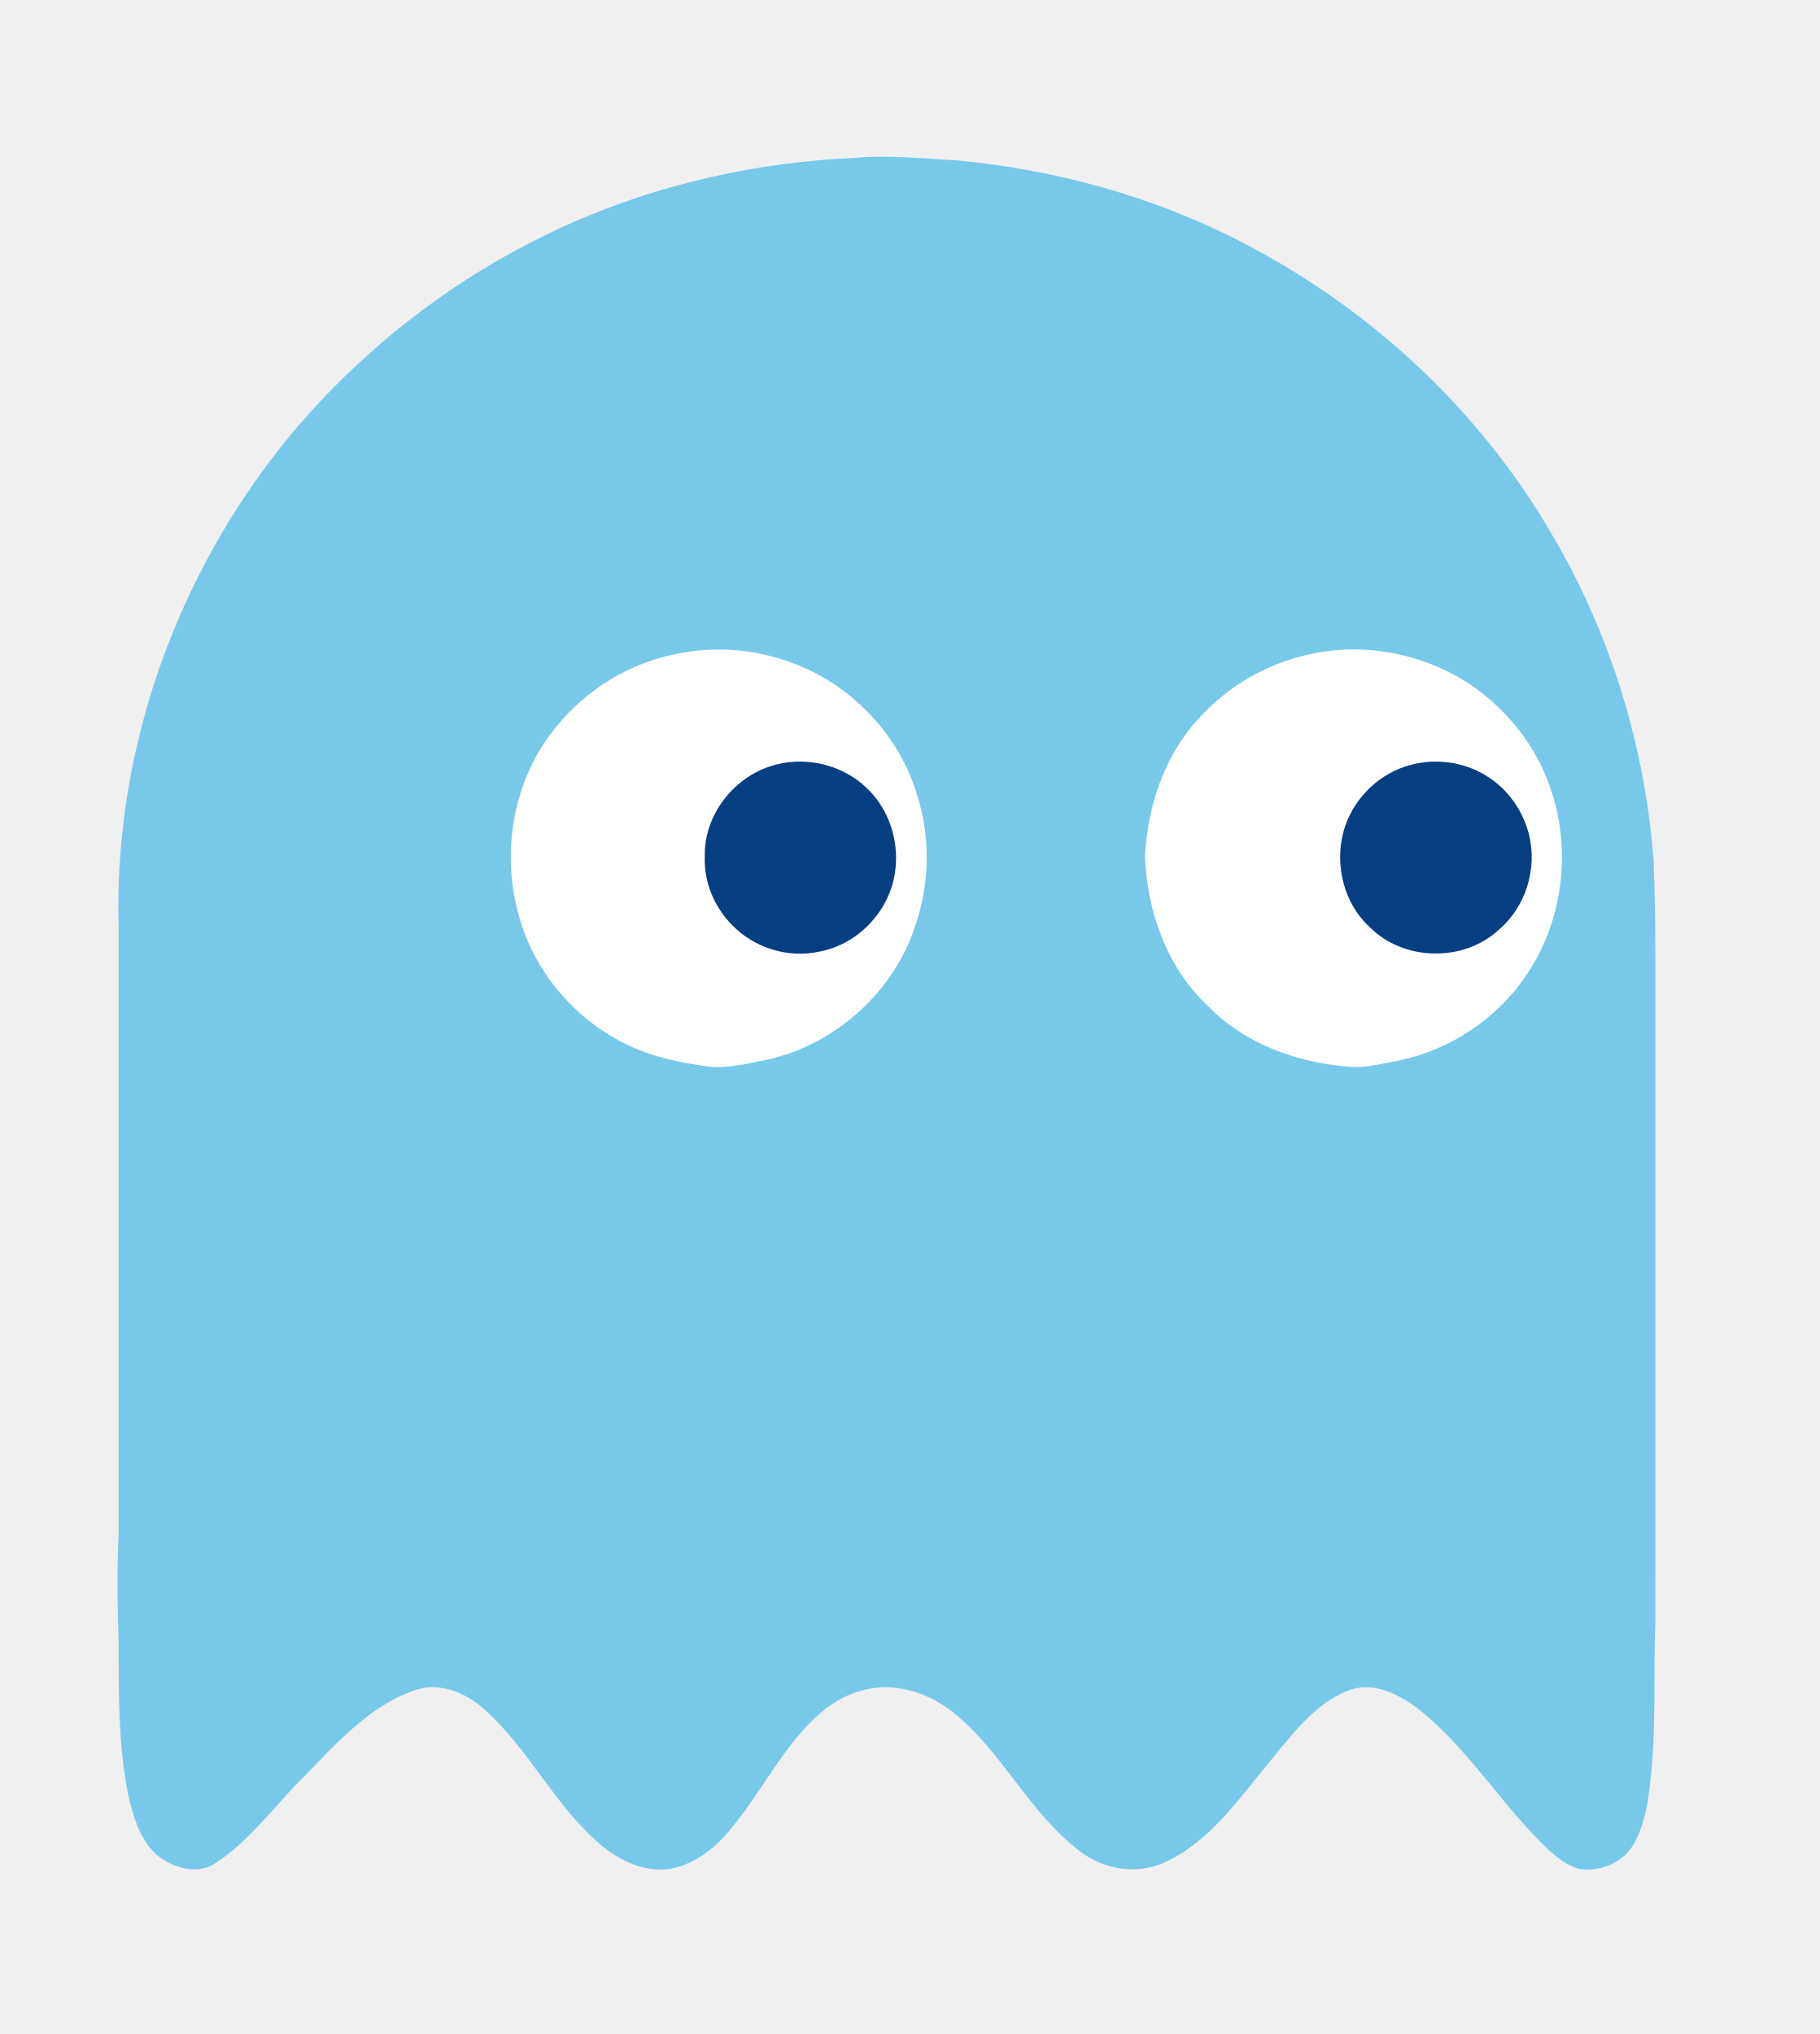
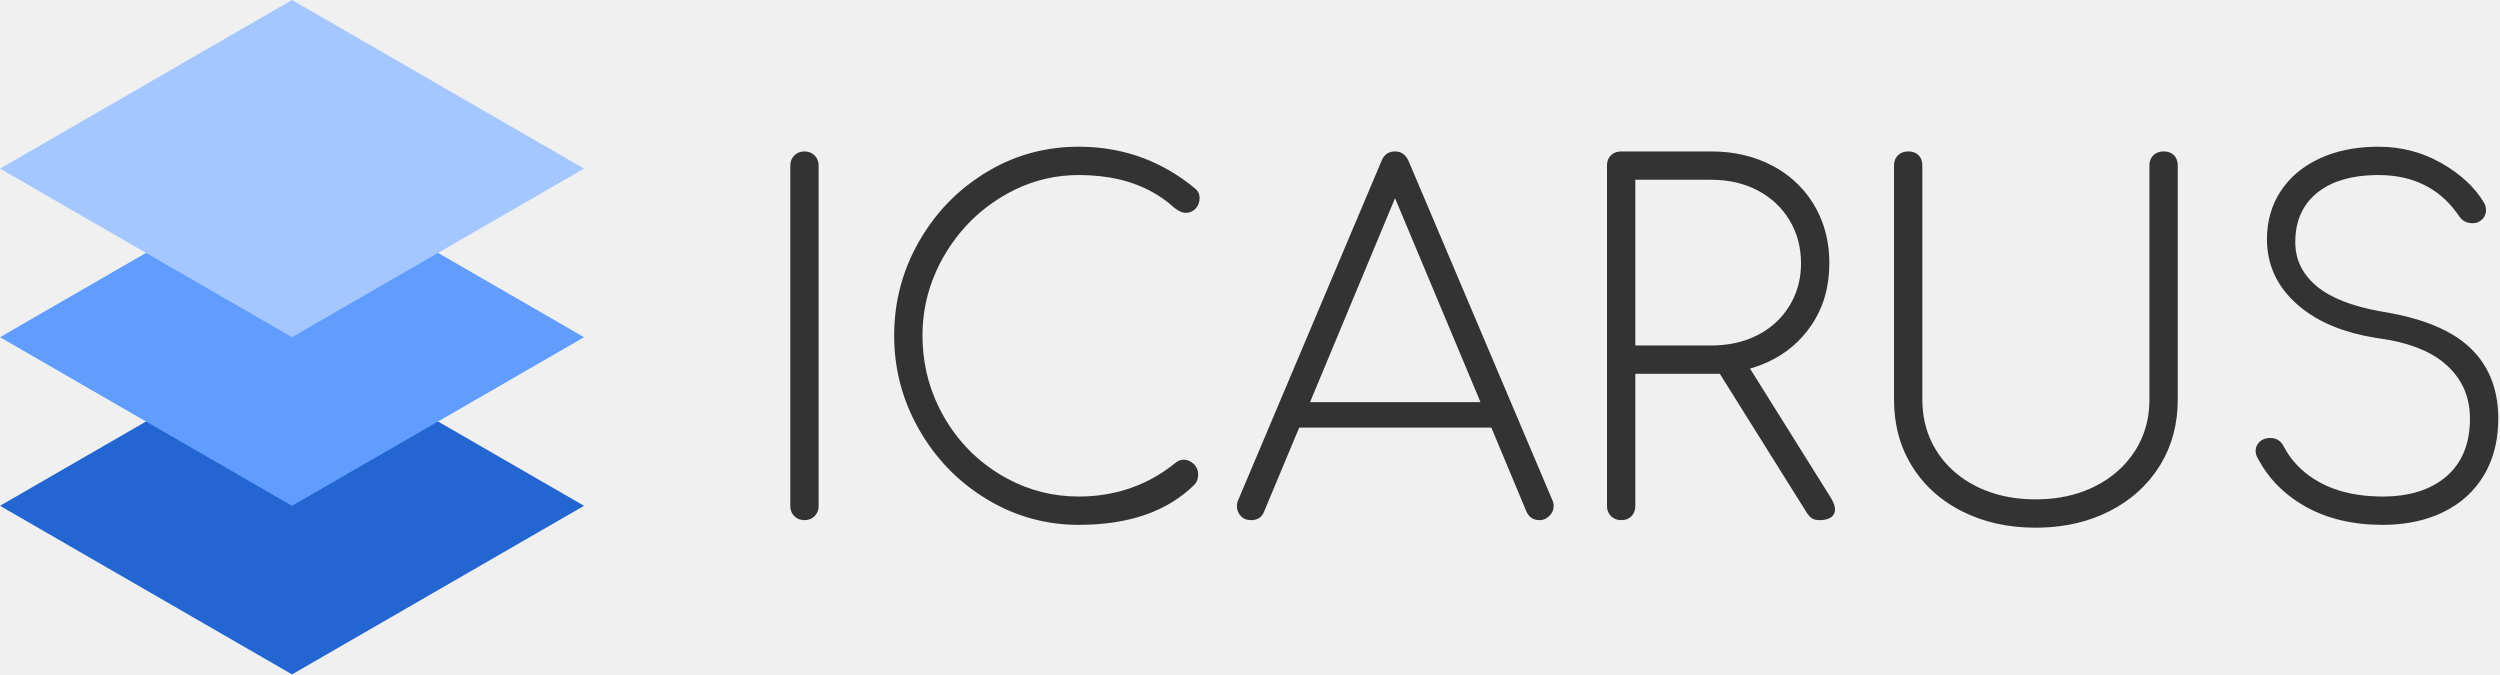
- <svg xmlns="http://www.w3.org/2000/svg" version="1.1" id="logo" x="0px" y="0px" viewBox="0 0 212.5 237.5" enable-background="new 0 0 212.5 237.5" xml:space="preserve">
-   <path id="main" fill="#78C9E9" d="M99.684,18.451c4.017-0.386,8.033,0.069,12.045,0.273c11.729,1.103,23.296,4.312,33.739,9.796  c14.703,7.681,27.338,19.432,35.693,33.8c6.843,11.545,10.894,24.711,11.919,38.089c0.33,8.537,0.187,17.086,0.217,25.631  c-0.004,21.133,0.004,42.266-0.004,63.4c-0.274,6.214,0.148,12.458-0.604,18.646c-0.27,2.506-0.686,5.098-1.967,7.308  c-1.272,2.158-3.938,3.227-6.37,2.822c-1.385-0.391-2.531-1.324-3.59-2.258c-5.411-5.158-9.284-11.779-15.185-16.447  c-2.28-1.729-5.35-3.257-8.22-2.085c-4.073,1.637-6.674,5.385-9.396,8.632c-3.469,4.213-6.769,8.989-11.863,11.351  c-3.183,1.528-7.069,0.942-9.857-1.142c-6.014-4.455-9.131-11.676-14.963-16.327c-2.966-2.383-7.056-3.646-10.786-2.496  c-3.27,0.859-5.762,3.344-7.833,5.892c-2.831,3.578-4.994,7.656-8.055,11.056c-1.694,1.881-3.904,3.387-6.426,3.839  c-2.948,0.396-5.823-0.96-8.029-2.818c-5.363-4.528-8.354-11.168-13.591-15.818c-2.202-2.015-5.45-3.305-8.376-2.145  c-5.263,1.914-9.037,6.273-12.854,10.16c-3.356,3.339-6.148,7.321-10.165,9.935c-2.045,1.398-4.806,0.612-6.639-0.786  c-2.123-1.736-2.931-4.524-3.539-7.091c-1.203-5.936-1.116-12.019-1.138-18.046c-0.134-4.203-0.191-8.41,0.008-12.613  c-0.013-23.596-0.004-47.191-0.004-70.786c-0.704-24.433,9.787-48.85,27.664-65.462c10.638-9.991,23.721-17.413,37.838-21.164  C85.988,19.792,92.819,18.746,99.684,18.451z" />
-   <path fill="#FFFFFF" d="M78.98,76.349c4.62-0.964,9.496-0.543,13.886,1.194c6.739,2.597,12.206,8.407,14.242,15.358  c1.524,4.811,1.463,10.122-0.143,14.907c-2.449,7.92-9.379,14.181-17.46,15.944c-2.254,0.426-4.524,1.063-6.835,0.777  c-3.339-0.456-6.695-1.138-9.722-2.684c-6.092-3.021-10.821-8.74-12.475-15.357c-1.967-7.352-0.425-15.723,4.477-21.62  C68.459,80.518,73.483,77.426,78.98,76.349z" />
-   <path fill="#FFFFFF" d="M153.184,76.345c6.335-1.359,13.183,0.031,18.567,3.626c4.229,2.918,7.629,7.121,9.271,12.023  c2.558,7.291,1.477,15.792-2.979,22.132c-3.417,4.928-8.767,8.467-14.638,9.691c-1.719,0.322-3.435,0.769-5.189,0.781  c-6.361-0.338-12.84-2.592-17.316-7.277c-4.703-4.472-6.957-10.972-7.208-17.355c0.313-5.827,2.258-11.707,6.266-16.058  C143.409,80.053,148.112,77.37,153.184,76.345z" />
-   <path fill="#053F82" d="M89.892,89.493c3.917-1.329,8.528-0.283,11.45,2.657c3.383,3.304,4.273,8.806,2.115,13.014  c-1.502,2.987-4.39,5.297-7.694,5.931c-3.639,0.851-7.686-0.386-10.274-3.079c-2.089-2.097-3.326-5.059-3.192-8.033  C82.176,95.329,85.507,90.926,89.892,89.493z" />
-   <path fill="#053F82" d="M164.122,89.493c3.218-1.073,6.926-0.608,9.739,1.298c2.345,1.515,4.004,3.994,4.681,6.691  c0.973,3.965-0.382,8.398-3.504,11.056c-4.095,3.842-11.138,3.712-15.089-0.274c-3.07-2.792-4.151-7.352-3.04-11.294  C157.908,93.505,160.683,90.596,164.122,89.493z" />
+ <svg xmlns="http://www.w3.org/2000/svg" version="1.1" width="949" height="256" viewbox="0 0 949 256">
+   <path fill="#2366d1" d="M110.851 128L221.703 192L110.851 256L0 192Z" />
+   <path fill="#609dff" d="M110.851 64L221.703 128L110.851 192L0 128Z" />
+   <path fill="#a4c7ff" d="M110.851 0L221.703 64L110.851 128L0 64Z" />
+   <g transform="translate(300, 55.695), scale(0.7)" fill="#333">
+     <path d="M 613.888 10.24 L 613.888 137.216 A 60.705 60.705 0 0 0 613.954 140.055 Q 614.553 152.847 620.602 163.316 A 50.135 50.135 0 0 0 621.696 165.12 A 51.598 51.598 0 0 0 624.562 169.185 Q 631.357 177.897 641.762 183.449 A 63.11 63.11 0 0 0 643.456 184.32 A 61.649 61.649 0 0 0 648.369 186.492 Q 659.467 190.833 672.846 191.198 A 90.809 90.809 0 0 0 675.328 191.232 A 90.563 90.563 0 0 0 678.104 191.19 Q 692.78 190.74 704.7 185.489 A 61.259 61.259 0 0 0 707.2 184.32 Q 721.152 177.408 729.088 165.12 A 49.502 49.502 0 0 0 731.322 161.299 Q 736.63 151.203 736.997 139.036 A 60.335 60.335 0 0 0 737.024 137.216 L 737.024 10.24 A 10.857 10.857 0 0 1 737.062 9.315 Q 737.313 6.384 739.2 4.608 A 7.256 7.256 0 0 1 741.925 2.981 Q 743.196 2.56 744.704 2.56 Q 746.956 2.56 748.602 3.369 A 6.472 6.472 0 0 1 750.336 4.608 Q 752.167 6.439 752.361 9.499 A 11.729 11.729 0 0 1 752.384 10.24 L 752.384 137.216 Q 752.384 156.807 743.135 172.194 A 64.077 64.077 0 0 1 742.528 173.184 Q 732.672 188.928 715.136 197.76 Q 698.912 205.931 678.635 206.543 A 109.71 109.71 0 0 1 675.328 206.592 Q 653.056 206.592 635.52 197.76 A 77.835 77.835 0 0 1 632.828 196.338 Q 618.963 188.661 610.337 176.346 A 65.778 65.778 0 0 1 608.256 173.184 Q 598.528 157.44 598.528 137.216 L 598.528 10.24 A 10.857 10.857 0 0 1 598.566 9.315 Q 598.817 6.384 600.704 4.608 A 7.256 7.256 0 0 1 603.429 2.981 Q 604.7 2.56 606.208 2.56 Q 608.46 2.56 610.106 3.369 A 6.472 6.472 0 0 1 611.84 4.608 Q 613.671 6.439 613.865 9.499 A 11.729 11.729 0 0 1 613.888 10.24 Z M 895.488 8.96 A 69.507 69.507 0 0 0 894.88 8.615 Q 879.509 0 861.184 0 A 100.005 100.005 0 0 0 858.79 0.028 Q 842.342 0.422 829.568 6.272 A 61.75 61.75 0 0 0 828.078 6.979 Q 815.456 13.172 808.32 23.936 Q 800.768 35.328 800.768 50.176 Q 800.768 69.697 815.175 83.659 A 59.222 59.222 0 0 0 817.024 85.376 A 60.63 60.63 0 0 0 819.68 87.606 Q 834.727 99.526 859.059 103.529 A 133.91 133.91 0 0 0 861.696 103.936 Q 884.116 107.004 896.419 116.925 A 41.61 41.61 0 0 1 898.432 118.656 A 43.592 43.592 0 0 1 899.28 119.455 Q 910.848 130.653 910.848 147.456 Q 910.848 167.68 898.176 178.688 A 39.281 39.281 0 0 1 893.72 182.034 Q 882.522 189.266 865.531 189.672 A 85.481 85.481 0 0 1 863.488 189.696 A 102.18 102.18 0 0 1 861.3 189.673 Q 845.567 189.336 833.654 184.112 A 55.097 55.097 0 0 1 830.592 182.656 A 56.619 56.619 0 0 1 829.066 181.842 Q 818.274 175.871 811.94 166.114 A 47.528 47.528 0 0 1 809.984 162.816 A 12.115 12.115 0 0 0 809.808 162.46 Q 807.734 158.428 803.571 158.002 A 9.942 9.942 0 0 0 802.56 157.952 A 12.194 12.194 0 0 0 802.217 157.957 Q 798.871 158.051 796.8 160 A 7.449 7.449 0 0 0 796.119 160.731 Q 794.934 162.191 794.688 164.094 A 8.003 8.003 0 0 0 794.624 165.12 A 6.218 6.218 0 0 0 794.708 166.137 Q 794.803 166.708 795.004 167.28 A 7.895 7.895 0 0 0 795.392 168.192 A 65.044 65.044 0 0 0 796.099 169.546 Q 804.091 184.419 819.055 193.615 A 74.4 74.4 0 0 0 821.76 195.2 Q 839.424 205.056 863.488 205.056 Q 879.548 205.056 892.299 199.951 A 62.036 62.036 0 0 0 896.384 198.144 Q 910.592 191.232 918.4 178.176 A 51.186 51.186 0 0 0 920.533 174.225 Q 926.208 162.515 926.208 147.456 A 72.811 72.811 0 0 0 926.178 145.354 Q 925.592 125.061 913.589 111.755 A 49.8 49.8 0 0 0 911.36 109.44 Q 896.512 94.976 864.256 89.6 A 157.882 157.882 0 0 1 862.446 89.288 Q 839.242 85.142 827.904 75.776 A 41.218 41.218 0 0 1 826.977 74.987 Q 816.128 65.472 816.128 51.712 A 49.293 49.293 0 0 1 816.128 51.578 Q 816.175 34.522 828.032 24.96 A 35.234 35.234 0 0 1 828.891 24.289 Q 840.118 15.794 859.213 15.381 A 91.194 91.194 0 0 1 861.184 15.36 A 73.044 73.044 0 0 1 862.037 15.365 Q 888.747 15.677 903.514 35.593 A 59.37 59.37 0 0 1 904.96 37.632 Q 907.22 41.022 911.076 41.419 A 10.261 10.261 0 0 0 912.128 41.472 A 14.543 14.543 0 0 0 912.743 41.459 Q 914.336 41.392 915.2 40.96 A 10.655 10.655 0 0 0 915.336 40.891 Q 916.348 40.366 917.135 39.681 A 7.607 7.607 0 0 0 918.4 38.272 Q 919.197 37.122 919.442 35.787 A 6.761 6.761 0 0 0 919.552 34.56 Q 919.552 32.256 918.528 30.464 Q 911.104 17.92 895.488 8.96 Z M 160.311 0.068 A 110.648 110.648 0 0 0 156.416 0 Q 131.565 0 110.402 11.483 A 99.343 99.343 0 0 0 106.112 13.952 A 109.009 109.009 0 0 0 104.543 14.926 Q 84.677 27.489 72.14 47.479 A 111.393 111.393 0 0 0 69.76 51.456 Q 56.32 75.008 56.32 102.4 Q 56.32 127.331 67.56 149.187 A 107.592 107.592 0 0 0 69.888 153.472 Q 83.456 177.152 106.496 191.104 A 103.444 103.444 0 0 0 108.082 192.045 Q 130.459 205.056 156.416 205.056 Q 197.376 205.056 219.392 183.04 Q 220.918 181.296 221.145 178.624 A 11.364 11.364 0 0 0 221.184 177.664 Q 221.184 174.906 219.514 172.852 A 8.614 8.614 0 0 0 218.752 172.032 A 10.501 10.501 0 0 0 218.638 171.925 Q 216.248 169.728 213.248 169.728 A 6.244 6.244 0 0 0 211.549 169.961 Q 210.906 170.141 210.291 170.463 A 7.508 7.508 0 0 0 209.408 171.008 Q 186.624 189.696 156.416 189.696 Q 135.765 189.696 117.743 180.022 A 87.237 87.237 0 0 1 114.048 177.92 Q 94.464 166.144 83.072 146.048 Q 72.704 127.758 71.772 106.604 A 95.549 95.549 0 0 1 71.68 102.4 Q 71.68 79.616 83.2 59.52 A 97.348 97.348 0 0 1 83.35 59.26 Q 94.847 39.346 114.304 27.392 A 88.056 88.056 0 0 1 117.155 25.713 Q 133.663 16.406 152.218 15.466 A 82.911 82.911 0 0 1 156.416 15.36 A 117.212 117.212 0 0 1 156.817 15.361 Q 180.184 15.441 196.829 24.848 A 63.01 63.01 0 0 1 207.872 32.768 A 23.034 23.034 0 0 0 208.339 33.158 Q 211.641 35.84 214.272 35.84 A 9.974 9.974 0 0 0 214.911 35.82 Q 217.343 35.664 219.009 34.296 A 6.873 6.873 0 0 0 219.904 33.408 A 9.994 9.994 0 0 0 220.133 33.126 Q 221.952 30.799 221.952 27.904 A 8.988 8.988 0 0 0 221.929 27.259 Q 221.724 24.398 219.648 22.784 A 110.881 110.881 0 0 0 219.543 22.697 Q 193.686 1.244 160.311 0.068 Z M 551.168 198.4 L 504.064 123.136 L 499.456 123.136 L 458.24 123.136 L 458.24 194.816 Q 458.24 198.144 456.192 200.32 Q 454.232 202.403 450.865 202.492 A 11.487 11.487 0 0 1 450.56 202.496 Q 447.452 202.496 445.349 200.598 A 7.871 7.871 0 0 1 445.056 200.32 A 7.525 7.525 0 0 1 444.182 199.275 Q 442.889 197.403 442.88 194.85 A 10.179 10.179 0 0 1 442.88 194.816 L 442.88 10.24 A 10.857 10.857 0 0 1 442.918 9.315 Q 443.169 6.384 445.056 4.608 A 7.256 7.256 0 0 1 447.781 2.981 Q 449.052 2.56 450.56 2.56 L 499.456 2.56 Q 517.888 2.56 532.48 10.24 Q 545.954 17.332 553.971 29.662 A 58.968 58.968 0 0 1 555.264 31.744 A 56.737 56.737 0 0 1 560.414 43.13 Q 563.456 52.468 563.456 63.232 Q 563.456 82.2 553.946 96.465 A 56.692 56.692 0 0 1 551.808 99.456 A 58.849 58.849 0 0 1 549.212 102.618 Q 538.621 114.637 522.253 119.779 A 72.195 72.195 0 0 1 520.448 120.32 L 564.48 190.72 Q 566.528 194.304 566.528 196.608 A 6.599 6.599 0 0 1 566.478 197.436 Q 566.253 199.208 565.035 200.395 A 5.625 5.625 0 0 1 564.352 200.96 A 6.473 6.473 0 0 1 563.547 201.443 Q 561.472 202.496 558.08 202.496 Q 555.751 202.496 554.27 201.649 A 4.911 4.911 0 0 1 553.984 201.472 Q 552.654 200.585 551.515 198.93 A 14.447 14.447 0 0 1 551.168 198.4 Z M 399.104 197.632 L 380.16 152.32 L 275.968 152.32 L 257.024 197.632 Q 255.324 202.248 250.396 202.483 A 11.297 11.297 0 0 1 249.856 202.496 A 10.258 10.258 0 0 1 248.931 202.455 Q 246.143 202.203 244.4 200.383 A 6.997 6.997 0 0 1 244.224 200.192 A 8.678 8.678 0 0 1 243.477 199.224 Q 242.176 197.264 242.176 194.816 A 7.805 7.805 0 0 1 242.282 193.521 A 7.181 7.181 0 0 1 242.944 191.488 L 320.512 7.936 A 12.196 12.196 0 0 1 320.852 7.129 Q 322.805 2.936 327.14 2.591 A 10.038 10.038 0 0 1 327.936 2.56 A 9.004 9.004 0 0 1 328.947 2.615 Q 333.29 3.106 335.36 7.936 L 413.184 191.488 Q 413.952 193.024 413.952 194.816 A 7.64 7.64 0 0 1 413.846 196.101 Q 413.457 198.383 411.648 200.192 A 9.044 9.044 0 0 1 410.871 200.886 Q 409.083 202.303 406.879 202.473 A 7.908 7.908 0 0 1 406.272 202.496 A 9.93 9.93 0 0 1 405.339 202.453 Q 400.96 202.04 399.104 197.632 Z M 15.36 10.24 L 15.36 194.816 Q 15.36 197.924 13.462 200.027 A 7.871 7.871 0 0 1 13.184 200.32 A 7.525 7.525 0 0 1 12.139 201.194 Q 10.267 202.487 7.714 202.496 A 10.179 10.179 0 0 1 7.68 202.496 Q 4.572 202.496 2.469 200.598 A 7.871 7.871 0 0 1 2.176 200.32 A 7.525 7.525 0 0 1 1.302 199.275 Q 0.009 197.403 0 194.85 A 10.179 10.179 0 0 1 0 194.816 L 0 10.24 Q 0 7.132 1.898 5.029 A 7.871 7.871 0 0 1 2.176 4.736 A 7.525 7.525 0 0 1 3.221 3.862 Q 5.093 2.569 7.646 2.56 A 10.179 10.179 0 0 1 7.68 2.56 Q 10.788 2.56 12.891 4.458 A 7.871 7.871 0 0 1 13.184 4.736 A 7.525 7.525 0 0 1 14.058 5.781 Q 15.351 7.653 15.36 10.206 A 10.179 10.179 0 0 1 15.36 10.24 Z M 281.856 138.496 L 374.272 138.496 L 327.936 27.904 L 281.856 138.496 Z M 458.24 107.776 L 499.456 107.776 Q 510.418 107.776 519.519 104.362 A 48.175 48.175 0 0 0 524.544 102.144 A 47.471 47.471 0 0 0 527.059 100.761 Q 534.75 96.219 539.878 89.183 A 43.678 43.678 0 0 0 541.824 86.272 Q 547.436 77.109 548.027 65.896 A 50.673 50.673 0 0 0 548.096 63.232 Q 548.096 50.176 541.824 39.808 Q 535.552 29.44 524.544 23.68 Q 513.536 17.92 499.456 17.92 L 458.24 17.92 L 458.24 107.776 Z" vector-effect="non-scaling-stroke" />
+   </g>
</svg>
